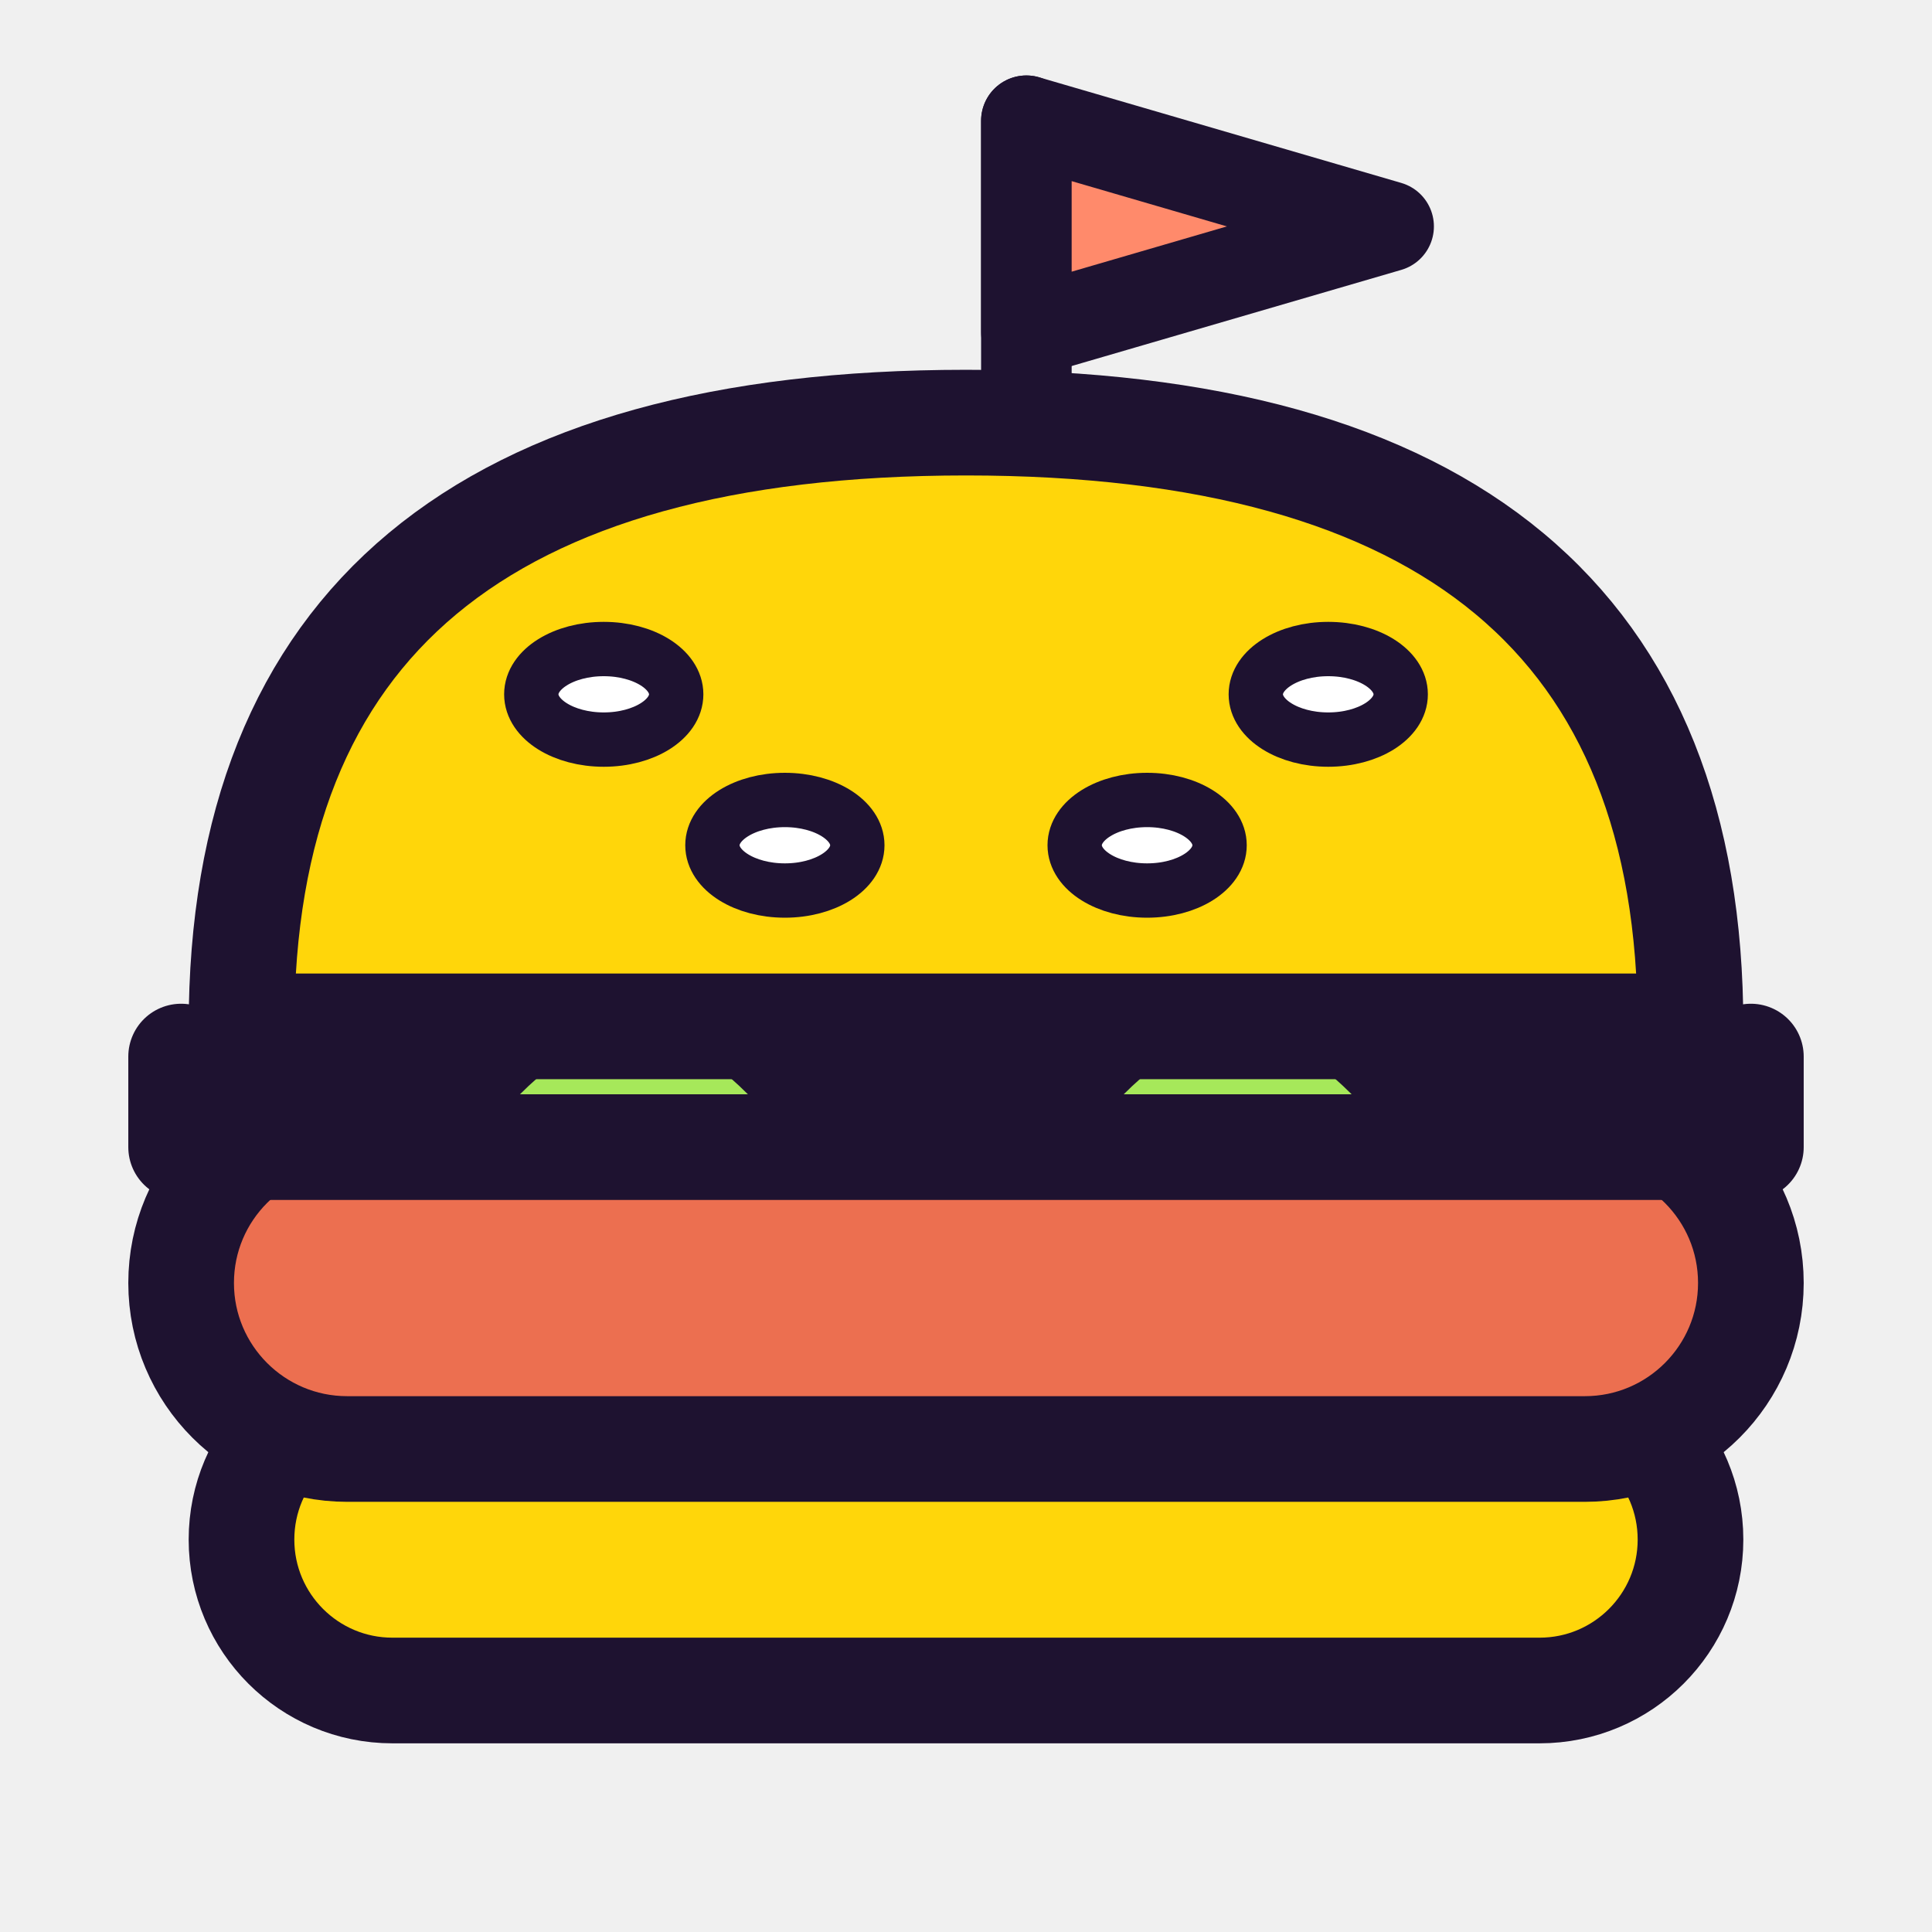
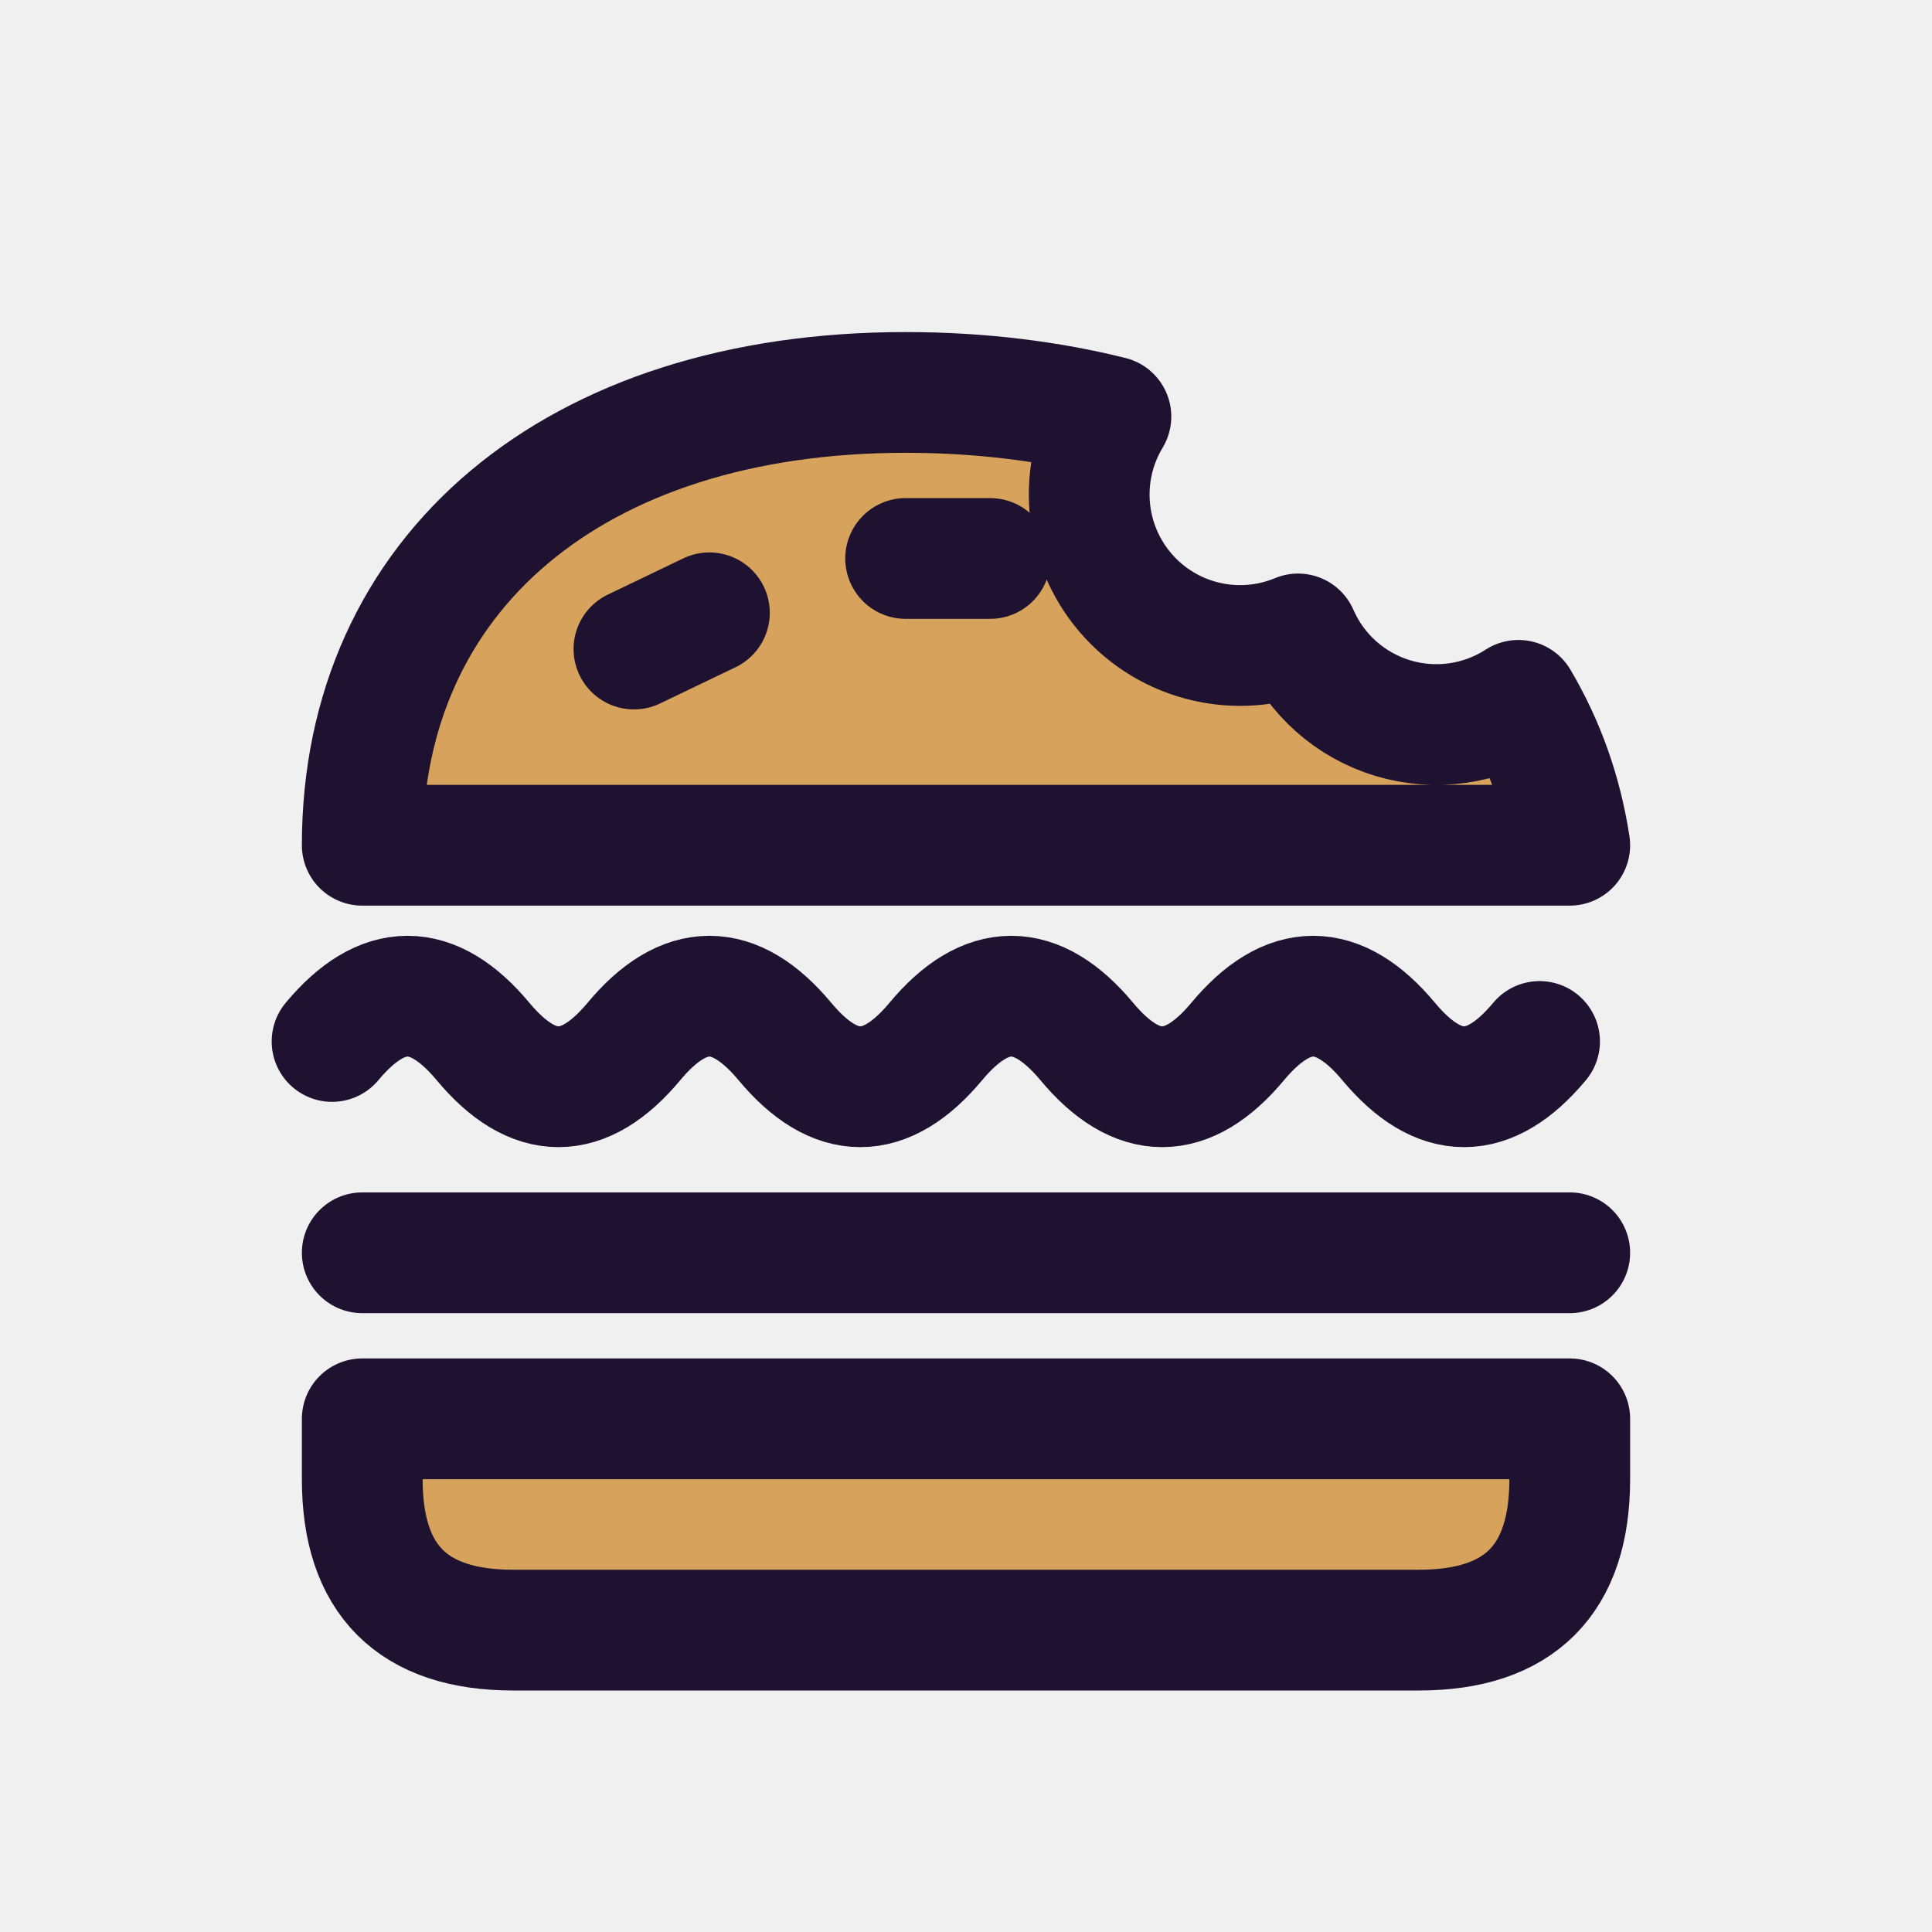
<svg xmlns="http://www.w3.org/2000/svg" viewBox="0 0 64 64" aria-hidden="true">
-   <g stroke="#1E1230" stroke-width="3.5" stroke-linejoin="round" stroke-linecap="round">
-     <rect x="8" y="46" width="48" height="10" rx="5" fill="#FFD60A" />
-     <rect x="6" y="37" width="52" height="11" rx="5.5" fill="#EC6F50" />
-     <path d="M6 35Q11 40 16 35T26 35T36 35T46 35T58 35V38H6z" fill="#A6E85A" />
-     <path d="M34 16V4" fill="none" stroke-width="3" />
-     <path d="M34 4L46 7.5L34 11z" fill="#FF8A6B" stroke-width="3" />
-     <path d="M8 34Q8 14 32 14Q56 14 56 34z" fill="#FFD60A" />
-     <g fill="#FFFFFF" stroke-width="1.8">
-       <ellipse cx="20" cy="23" rx="2.4" ry="1.5" />
-       <ellipse cx="44" cy="23" rx="2.4" ry="1.5" />
-       <ellipse cx="26" cy="28" rx="2.4" ry="1.5" />
-       <ellipse cx="38" cy="28" rx="2.4" ry="1.5" />
-     </g>
+   <g fill="#D7A35C" stroke="none">
+     <path d="M12 28C12 19 19 13 30 13C32.5 13 34.8 13.3 36.8 13.8A5 5 0 0 0 43 21A5 5 0 0 0 50.3 23.2Q51.6 25.4 52 28Z" />
+     <path d="M12 47H52V49Q52 54 47 54H17Q12 54 12 49Z" />
+   </g>
+   <g fill="none" stroke="#1E1230" stroke-width="4" stroke-linecap="round" stroke-linejoin="round">
+     <path d="M12 28C12 19 19 13 30 13C32.5 13 34.8 13.3 36.8 13.8A5 5 0 0 0 43 21A5 5 0 0 0 50.3 23.2Q51.6 25.4 52 28Z" />
+     <path d="M12 41.5H52" />
+     <path d="M12 47H52V49Q52 54 47 54H17Q12 54 12 49Z" />
+     <path d="M21 21.5l2.5-1.2M30 18.5h2.8" />
+     <path d="M11 34.5q2.5-3 5 0t5 0t5 0t5 0t5 0t5 0t5 0t5 0" />
  </g>
</svg>
